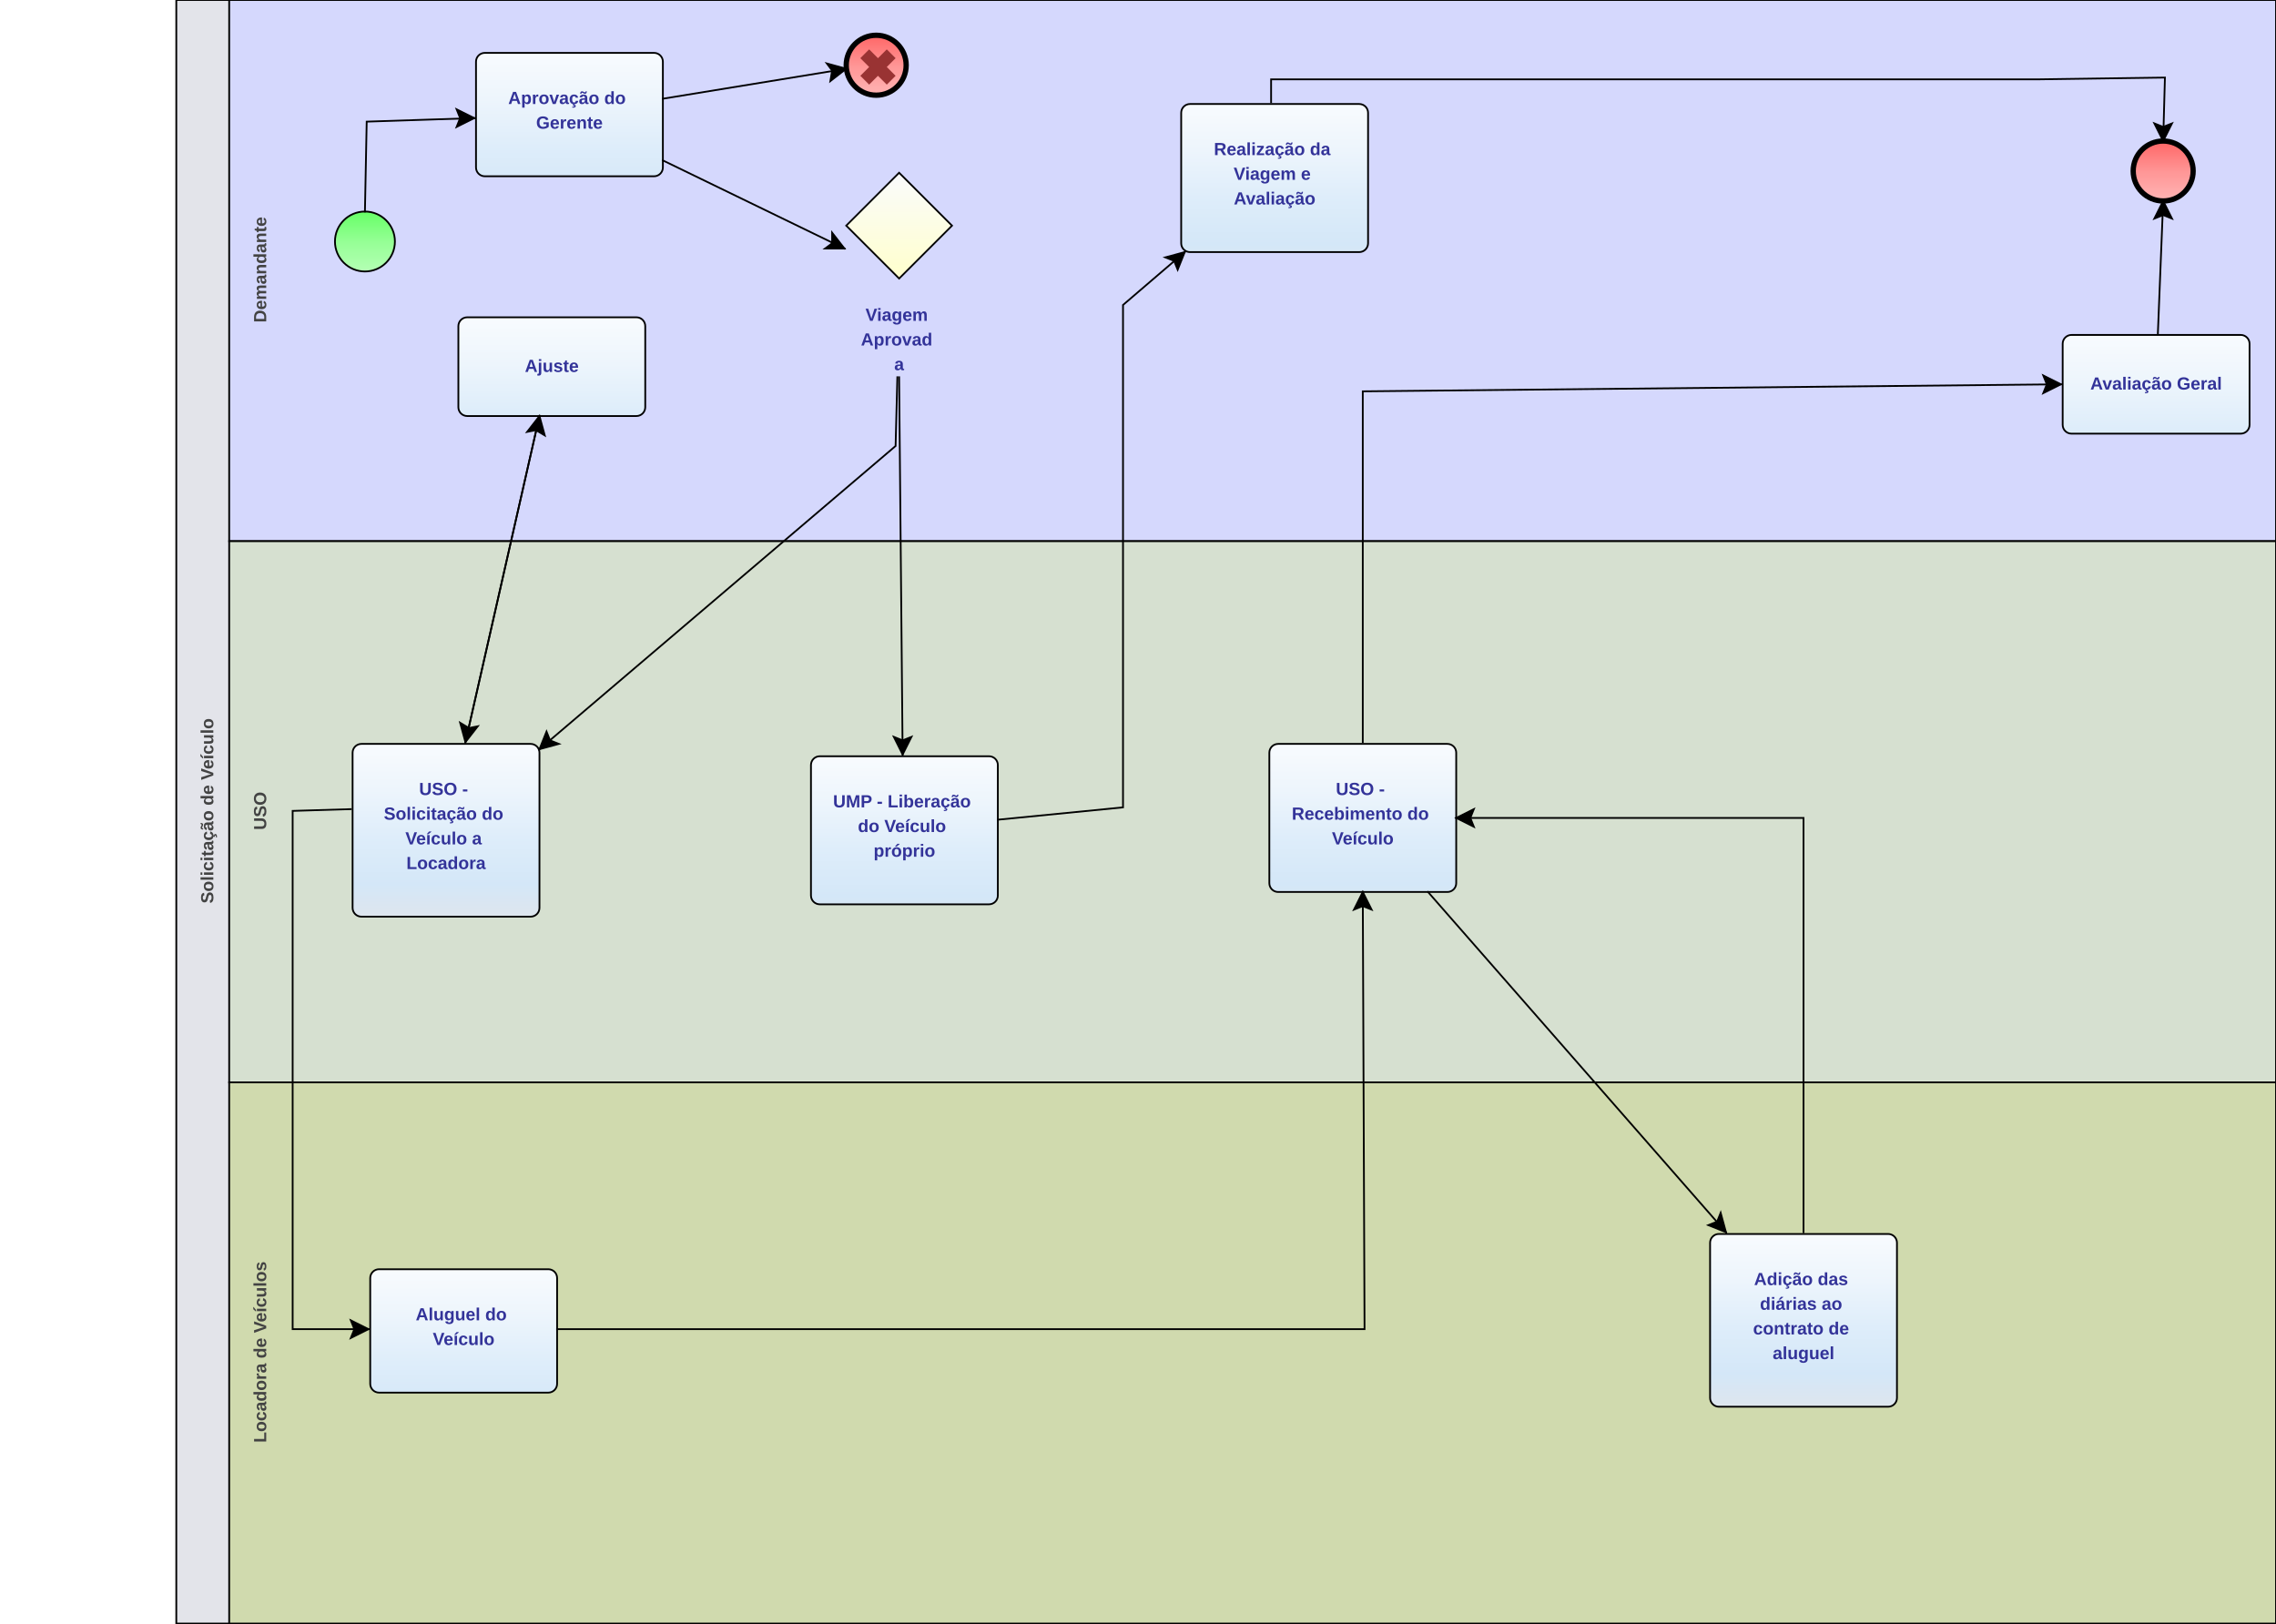
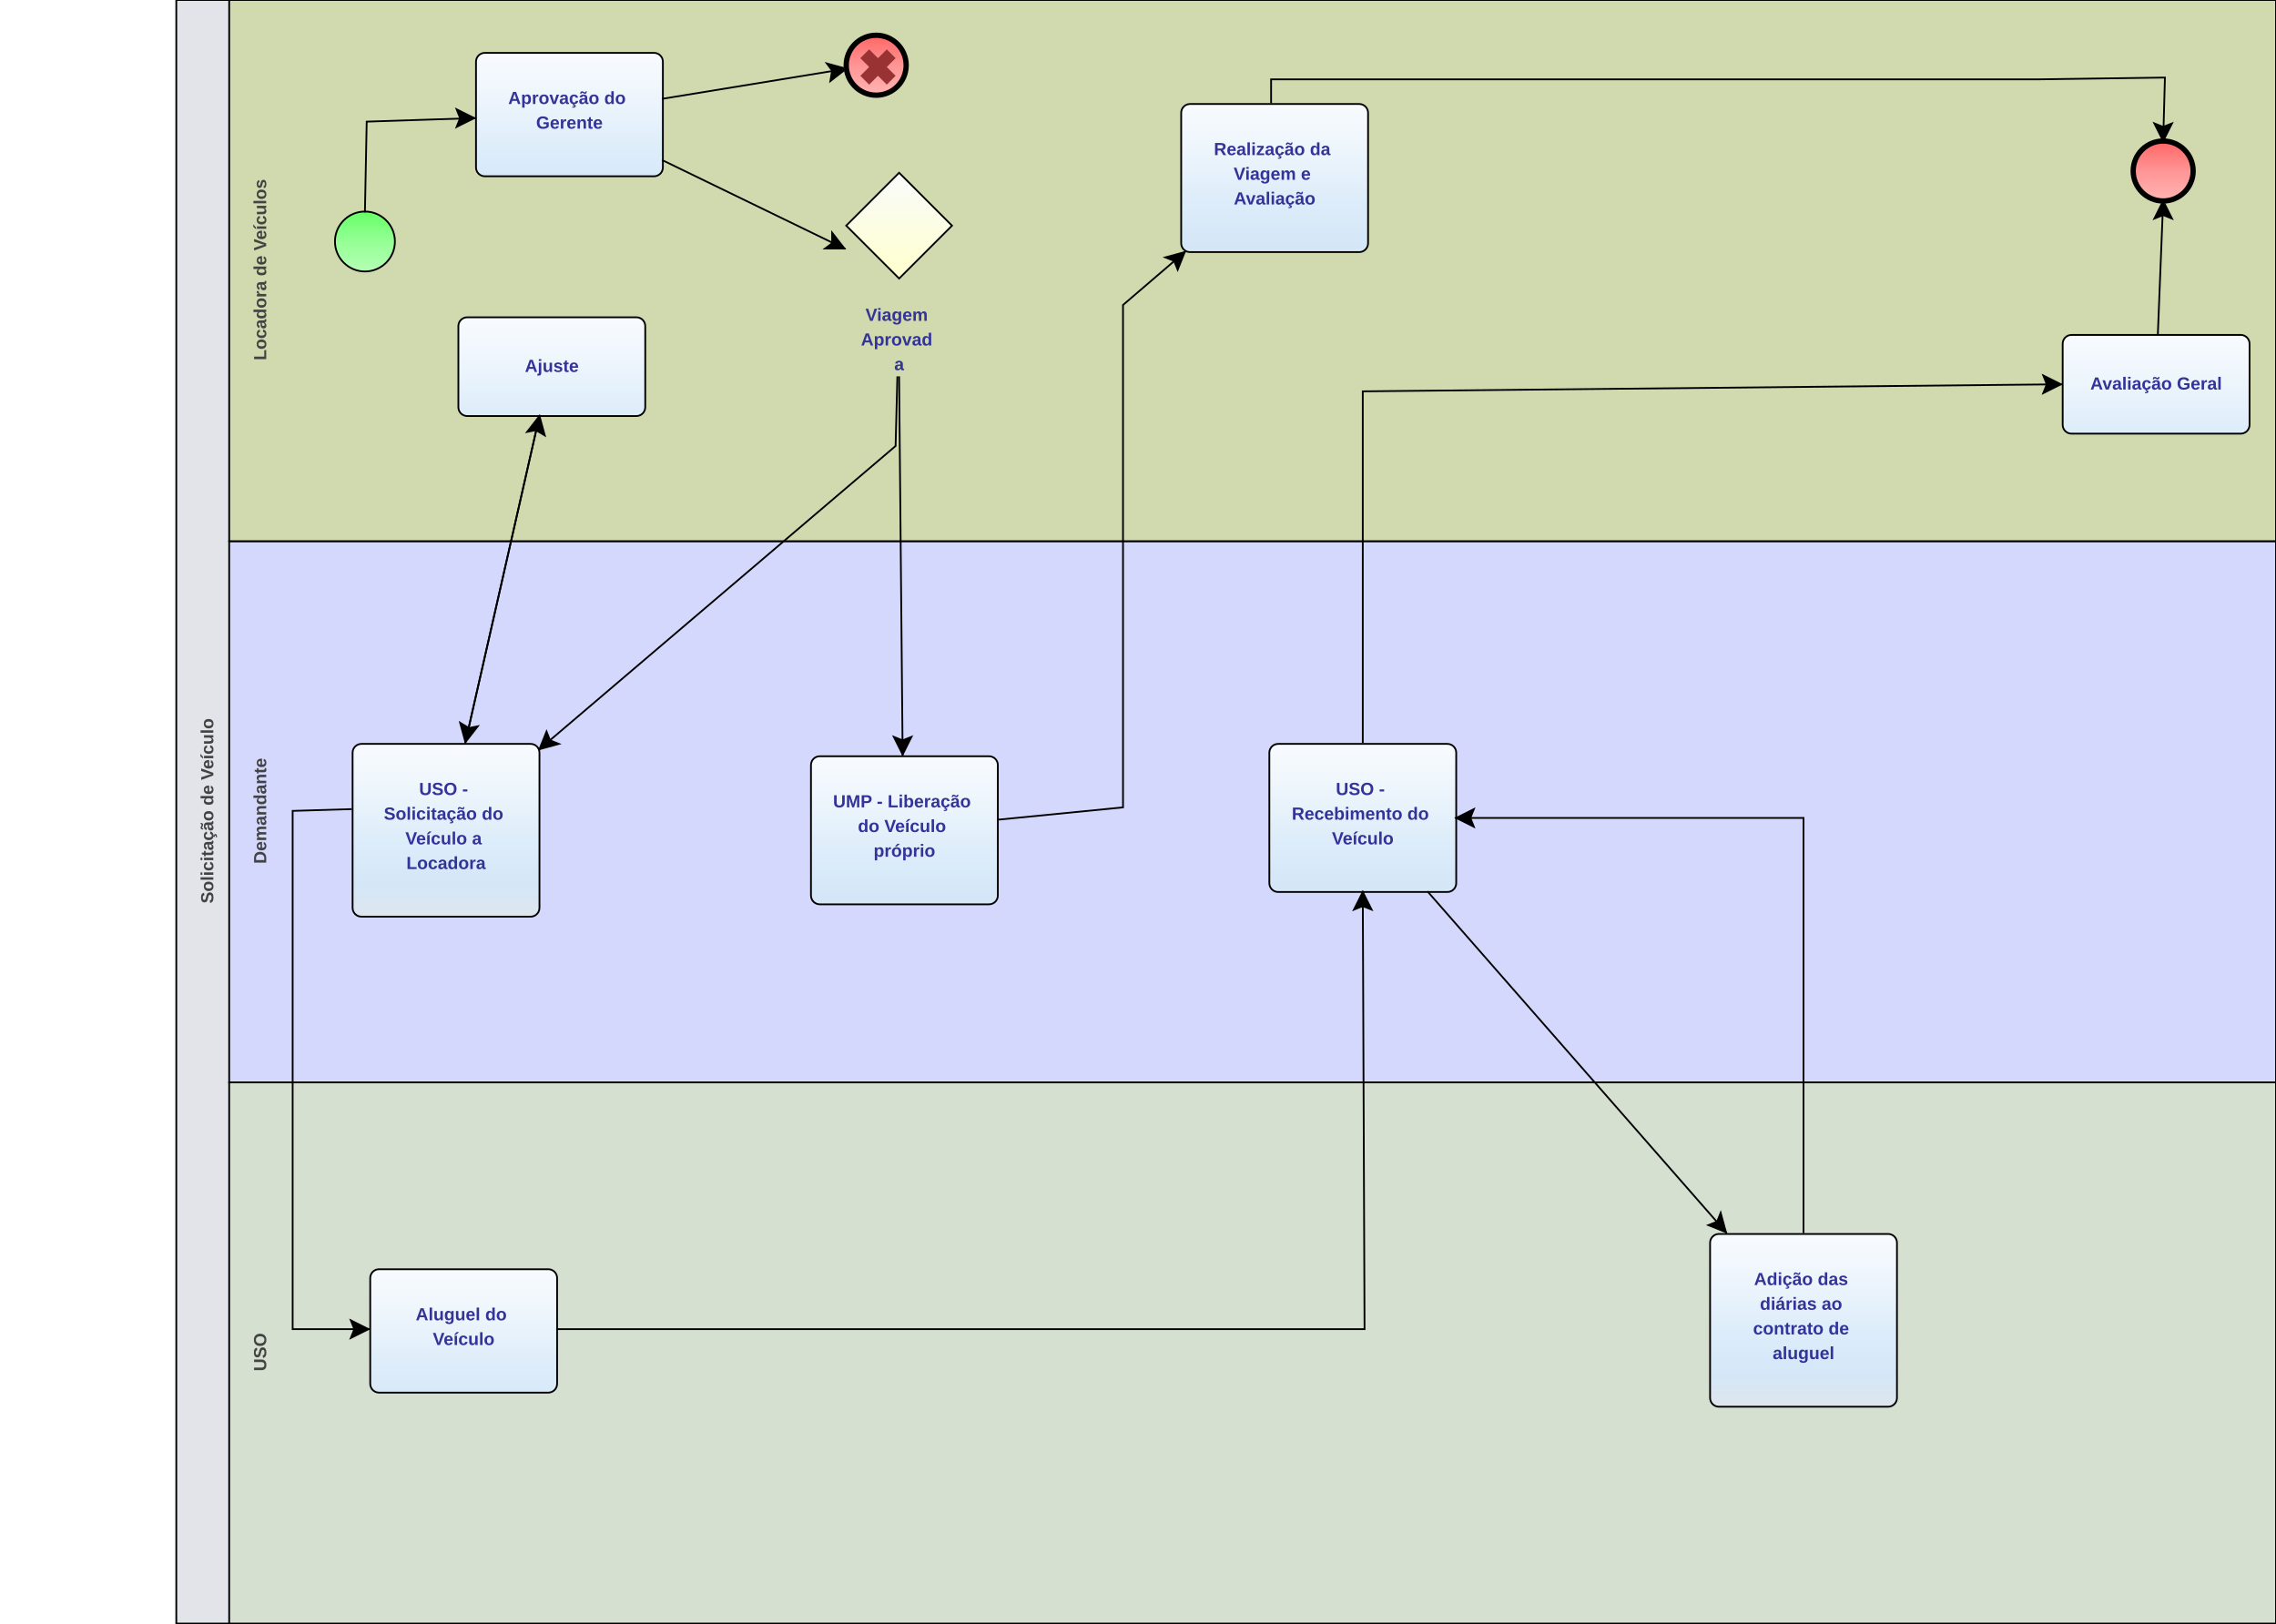
<svg xmlns="http://www.w3.org/2000/svg" xmlns:xlink="http://www.w3.org/1999/xlink" style="stroke-dasharray:none; shape-rendering:auto; font-family:'Arial'; text-rendering:auto; fill-opacity:1; color-interpolation:auto; color-rendering:auto; font-size:12; fill:black; stroke:black; image-rendering:auto; stroke-miterlimit:10; stroke-linecap:square; stroke-linejoin:miter; font-style:normal; stroke-width:1; stroke-dashoffset:0; font-weight:normal; stroke-opacity:1;" contentScriptType="text/ecmascript" preserveAspectRatio="xMidYMid meet" zoomAndPan="magnify" version="1.0" contentStyleType="text/css" xml:xlink="http://www.w3.org/1999/xlink" width="1291" height="921">
  <rect x="100" y="0" width="1191" height="921" ry="0" rx="0" style="stroke:#000000; fill:#E3E4EA" />
-   <rect x="130" y="0" width="1161" height="307" ry="0" rx="0" style="stroke:#000000; fill:#D5D8FD" />
-   <g componentSequence="6">
+   <rect x="130" y="307" width="1161" height="307" ry="0" rx="0" style="stroke:#000000; fill:#D5D8FD" />
+   <g componentSequence="4">
+     <text x="-460" y="137" transform="rotate(270)" text-anchor="middle" style="font-weight:bold;font-size:10px;stroke:none; fill:#434343">
+       <tspan dy="14" x="-460">Demandante</tspan>
+     </text>
+   </g>
+   <rect x="130" y="614" width="1161" height="307" ry="0" rx="0" style="stroke:#000000; fill:#D6E0D0" />
+   <g componentSequence="3">
+     <text x="-767" y="137" transform="rotate(270)" text-anchor="middle" style="font-weight:bold;font-size:10px;stroke:none; fill:#434343">
+       <tspan dy="14" x="-767">USO</tspan>
+     </text>
+   </g>
+   <rect x="130" y="0" width="1161" height="307" ry="0" rx="0" style="stroke:#000000; fill:#D0DAAE" />
+   <g componentSequence="2">
    <text x="-153" y="137" transform="rotate(270)" text-anchor="middle" style="font-weight:bold;font-size:10px;stroke:none; fill:#434343">
-       <tspan dy="14" x="-153">Demandante</tspan>
-     </text>
-   </g>
-   <rect x="130" y="307" width="1161" height="307" ry="0" rx="0" style="stroke:#000000; fill:#D6E0D0" />
-   <g componentSequence="5">
-     <text x="-460" y="137" transform="rotate(270)" text-anchor="middle" style="font-weight:bold;font-size:10px;stroke:none; fill:#434343">
-       <tspan dy="14" x="-460">USO</tspan>
-     </text>
-   </g>
-   <rect x="130" y="614" width="1161" height="307" ry="0" rx="0" style="stroke:#000000; fill:#D0DAAE" />
-   <g componentSequence="4">
-     <text x="-767" y="137" transform="rotate(270)" text-anchor="middle" style="font-weight:bold;font-size:10px;stroke:none; fill:#434343">
-       <tspan dy="14" x="-767">Locadora de Veículos</tspan>
-     </text>
-   </g>
-   <g componentSequence="3">
+       <tspan dy="14" x="-153">Locadora de Veículos</tspan>
+     </text>
+   </g>
+   <g componentSequence="1">
    <text x="-460" y="107" transform="rotate(270)" text-anchor="middle" style="font-weight:bold;font-size:10px;stroke:none; fill:#434343">
      <tspan dy="14" x="-460">Solicitação de Veículo</tspan>
    </text>
  </g>
  <g sequence="9">
-     <ellipse cx="207" cy="137" rx="17" ry="17" stroke-width="1" style="fill:url(#linearGradient66FF6696FF96B6FFB6_1273438045);" stroke="336633" />
+     <ellipse cx="207" cy="137" rx="17" ry="17" stroke-width="1" style="fill:url(#linearGradient66FF6696FF96B6FFB6_1669652958);" stroke="336633" />
  </g>
  <g sequence="10">
-     <rect x="270" y="30" width="106" height="70" ry="5" rx="5" style="fill:url(#linearGradientF8FBFEEDF5FCDEEDFAD4E7F8E2E5E9_1159784529);" stroke="191970" />
+     <rect x="270" y="30" width="106" height="70" ry="5" rx="5" style="fill:url(#linearGradientF8FBFEEDF5FCDEEDFAD4E7F8E2E5E9_1833112542);" stroke="191970" />
  </g>
  <g componentSequence="10">
    <text x="323" y="45" text-anchor="middle" style="font-weight:bold;font-size:10px;stroke:none; fill:#333399">
      <tspan dy="14" x="323">Aprovação do</tspan>
      <tspan dy="14" x="323">Gerente</tspan>
    </text>
  </g>
  <g sequence="12">
-     <polygon points=" 480 128 510 98 540 128 510 158 480 128" style="fill:url(#linearGradientFAFBFCFFFFCC_1092580397);" stroke="000000" />
+     <polygon points=" 480 128 510 98 540 128 510 158 480 128" style="fill:url(#linearGradientFAFBFCFFFFCC_1769769646);" stroke="000000" />
  </g>
  <g componentSequence="12">
    <text x="510" y="168" text-anchor="middle" style="font-weight:bold;font-size:10px;stroke:none; fill:#333399">
      <tspan dy="14" x="510">Viagem</tspan>
      <tspan dy="14" x="510">Aprovad</tspan>
      <tspan dy="14" x="510">a</tspan>
    </text>
  </g>
  <g sequence="14">
-     <rect x="200" y="422" width="106" height="98" ry="5" rx="5" style="fill:url(#linearGradientF8FBFEEDF5FCDEEDFAD4E7F8E2E5E9_69067370);" stroke="191970" />
+     <rect x="200" y="422" width="106" height="98" ry="5" rx="5" style="fill:url(#linearGradientF8FBFEEDF5FCDEEDFAD4E7F8E2E5E9_746461669);" stroke="191970" />
  </g>
  <g componentSequence="14">
    <text x="253" y="437" text-anchor="middle" style="font-weight:bold;font-size:10px;stroke:none; fill:#333399">
      <tspan dy="14" x="253">USO -</tspan>
      <tspan dy="14" x="253">Solicitação do</tspan>
      <tspan dy="14" x="253">Veículo a</tspan>
      <tspan dy="14" x="253">Locadora</tspan>
    </text>
  </g>
  <g sequence="15">
-     <rect x="460" y="429" width="106" height="84" ry="5" rx="5" style="fill:url(#linearGradientF8FBFEEDF5FCDEEDFAD4E7F8E2E5E9_2004031555);" stroke="191970" />
+     <rect x="460" y="429" width="106" height="84" ry="5" rx="5" style="fill:url(#linearGradientF8FBFEEDF5FCDEEDFAD4E7F8E2E5E9_1756403621);" stroke="191970" />
  </g>
  <g componentSequence="15">
    <text x="513" y="444" text-anchor="middle" style="font-weight:bold;font-size:10px;stroke:none; fill:#333399">
      <tspan dy="14" x="513">UMP - Liberação</tspan>
      <tspan dy="14" x="513">do Veículo</tspan>
      <tspan dy="14" x="513">próprio</tspan>
    </text>
  </g>
  <g sequence="16">
-     <rect x="210" y="720" width="106" height="70" ry="5" rx="5" style="fill:url(#linearGradientF8FBFEEDF5FCDEEDFAD4E7F8E2E5E9_903021724);" stroke="191970" />
+     <rect x="210" y="720" width="106" height="70" ry="5" rx="5" style="fill:url(#linearGradientF8FBFEEDF5FCDEEDFAD4E7F8E2E5E9_496546958);" stroke="191970" />
  </g>
  <g componentSequence="16">
    <text x="263" y="735" text-anchor="middle" style="font-weight:bold;font-size:10px;stroke:none; fill:#333399">
      <tspan dy="14" x="263">Aluguel do</tspan>
      <tspan dy="14" x="263">Veículo</tspan>
    </text>
  </g>
  <g sequence="17">
-     <ellipse cx="1227" cy="97" rx="17" ry="17" stroke-width="3" style="fill:url(#linearGradientFF6666FF9696FFB6B6_257400855);" stroke="993333" />
+     <ellipse cx="1227" cy="97" rx="17" ry="17" stroke-width="3" style="fill:url(#linearGradientFF6666FF9696FFB6B6_280781929);" stroke="993333" />
  </g>
  <g sequence="23">
-     <rect x="670" y="59" width="106" height="84" ry="5" rx="5" style="fill:url(#linearGradientF8FBFEEDF5FCDEEDFAD4E7F8E2E5E9_1681005861);" stroke="191970" />
+     <rect x="670" y="59" width="106" height="84" ry="5" rx="5" style="fill:url(#linearGradientF8FBFEEDF5FCDEEDFAD4E7F8E2E5E9_1280435882);" stroke="191970" />
  </g>
  <g componentSequence="23">
    <text x="723" y="74" text-anchor="middle" style="font-weight:bold;font-size:10px;stroke:none; fill:#333399">
      <tspan dy="14" x="723">Realização da</tspan>
      <tspan dy="14" x="723">Viagem e</tspan>
      <tspan dy="14" x="723">Avaliação</tspan>
    </text>
  </g>
  <g sequence="24">
-     <rect x="1170" y="190" width="106" height="56" ry="5" rx="5" style="fill:url(#linearGradientF8FBFEEDF5FCDEEDFAD4E7F8E2E5E9_200057056);" stroke="191970" />
+     <rect x="1170" y="190" width="106" height="56" ry="5" rx="5" style="fill:url(#linearGradientF8FBFEEDF5FCDEEDFAD4E7F8E2E5E9_540040506);" stroke="191970" />
  </g>
  <g componentSequence="24">
    <text x="1223" y="207" text-anchor="middle" style="font-weight:bold;font-size:10px;stroke:none; fill:#333399">
      <tspan dy="14" x="1223">Avaliação Geral</tspan>
    </text>
  </g>
  <g sequence="31">
-     <ellipse cx="497" cy="37" rx="17" ry="17" stroke-width="3" style="fill:url(#linearGradientFF6666FF9696FFB6B6_649507557);" stroke="993333" />
+     <ellipse cx="497" cy="37" rx="17" ry="17" stroke-width="3" style="fill:url(#linearGradientFF6666FF9696FFB6B6_2027200886);" stroke="993333" />
  </g>
  <g sequence="31">
    <polygon points=" 488 33 493 28 498 33 503 28 508 33 503 38 508 43 503 48 498 43 493 48 488 43 493 38" style="stroke:none; fill:#993333" />
  </g>
  <g sequence="36">
-     <rect x="720" y="422" width="106" height="84" ry="5" rx="5" style="fill:url(#linearGradientF8FBFEEDF5FCDEEDFAD4E7F8E2E5E9_341043516);" stroke="191970" />
+     <rect x="720" y="422" width="106" height="84" ry="5" rx="5" style="fill:url(#linearGradientF8FBFEEDF5FCDEEDFAD4E7F8E2E5E9_196611369);" stroke="191970" />
  </g>
  <g componentSequence="36">
    <text x="773" y="437" text-anchor="middle" style="font-weight:bold;font-size:10px;stroke:none; fill:#333399">
      <tspan dy="14" x="773">USO -</tspan>
      <tspan dy="14" x="773">Recebimento do</tspan>
      <tspan dy="14" x="773">Veículo</tspan>
    </text>
  </g>
  <g sequence="44">
-     <rect x="970" y="700" width="106" height="98" ry="5" rx="5" style="fill:url(#linearGradientF8FBFEEDF5FCDEEDFAD4E7F8E2E5E9_1618740646);" stroke="191970" />
+     <rect x="970" y="700" width="106" height="98" ry="5" rx="5" style="fill:url(#linearGradientF8FBFEEDF5FCDEEDFAD4E7F8E2E5E9_1210048066);" stroke="191970" />
  </g>
  <g componentSequence="44">
    <text x="1023" y="715" text-anchor="middle" style="font-weight:bold;font-size:10px;stroke:none; fill:#333399">
      <tspan dy="14" x="1023">Adição das</tspan>
      <tspan dy="14" x="1023">diárias ao</tspan>
      <tspan dy="14" x="1023">contrato de</tspan>
      <tspan dy="14" x="1023">aluguel</tspan>
    </text>
  </g>
  <g sequence="66">
-     <rect x="260" y="180" width="106" height="56" ry="5" rx="5" style="fill:url(#linearGradientF8FBFEEDF5FCDEEDFAD4E7F8E2E5E9_251220713);" stroke="191970" />
+     <rect x="260" y="180" width="106" height="56" ry="5" rx="5" style="fill:url(#linearGradientF8FBFEEDF5FCDEEDFAD4E7F8E2E5E9_1784976374);" stroke="191970" />
  </g>
  <g componentSequence="66">
    <text x="313" y="197" text-anchor="middle" style="font-weight:bold;font-size:10px;stroke:none; fill:#333399">
      <tspan dy="14" x="313">Ajuste</tspan>
    </text>
  </g>
  <g componentSequence="22">
    <text x="176" y="612" style="font-size:10px;font-weight:none;stroke:none; fill:#333399" text-anchor="left" />
  </g>
  <g componentSequence="27">
    <text x="438" y="116" style="font-size:10px;font-weight:none;stroke:none; fill:#333399" text-anchor="left" />
  </g>
  <g componentSequence="29">
    <text x="996" y="45" style="font-size:10px;font-weight:none;stroke:none; fill:#333399" text-anchor="left" />
  </g>
  <g componentSequence="41">
    <text x="1235" y="152" style="font-size:10px;font-weight:none;stroke:none; fill:#333399" text-anchor="left" />
  </g>
  <g componentSequence="48">
    <text x="224" y="69" style="font-size:10px;font-weight:none;stroke:none; fill:#333399" text-anchor="left" />
  </g>
  <g componentSequence="49">
    <text x="438" y="48" style="font-size:10px;font-weight:none;stroke:none; fill:#333399" text-anchor="left" />
  </g>
  <g componentSequence="50">
    <text x="432" y="326" style="font-size:10px;font-weight:none;stroke:none; fill:#333399" text-anchor="left" />
  </g>
  <g componentSequence="51">
    <text x="521" y="321" style="font-size:10px;font-weight:none;stroke:none; fill:#333399" text-anchor="left" />
  </g>
  <g componentSequence="52">
    <text x="647" y="328" style="font-size:10px;font-weight:none;stroke:none; fill:#333399" text-anchor="left" />
  </g>
  <g componentSequence="62">
    <text x="679" y="754" style="font-size:10px;font-weight:none;stroke:none; fill:#333399" text-anchor="left" />
  </g>
  <g componentSequence="63">
    <text x="882" y="221" style="font-size:10px;font-weight:none;stroke:none; fill:#333399" text-anchor="left" />
  </g>
  <g componentSequence="64">
    <text x="905" y="603" style="font-size:10px;font-weight:none;stroke:none; fill:#333399" text-anchor="left" />
  </g>
  <g componentSequence="65">
    <text x="1033" y="483" style="font-size:10px;font-weight:none;stroke:none; fill:#333399" text-anchor="left" />
  </g>
  <g componentSequence="67">
    <text x="295" y="329" style="font-size:10px;font-weight:none;stroke:none; fill:#333399" text-anchor="left" />
  </g>
  <g componentSequence="68">
    <text x="295" y="329" style="font-size:10px;font-weight:none;stroke:none; fill:#333399" text-anchor="left" />
  </g>
  <path style="fill:none; stroke:#000000;stroke-width:1" d="M207.0 120.0 L208.0 69.0 L269.0 67.0" />
  <polygon style="fill:#000000; stroke:#000000;" points=" 259 62 269 67 259 72 261 67" />
  <path style="fill:none; stroke:#000000;stroke-width:1" d="M376.0 91.0 L479.0 141.0" />
  <polygon style="fill:#000000; stroke:#000000;" points=" 472 132 479 141 468 141 472 138" />
  <path style="fill:none; stroke:#000000;stroke-width:1" d="M376.0 56.0 L480.0 39.0" />
  <polygon style="fill:#000000; stroke:#000000;" points=" 469 36 480 39 471 46 472 40" />
  <path style="fill:none; stroke:#000000;stroke-width:1" d="M509.0 214.0 L508.0 253.0 L306.0 425.0" />
  <polygon style="fill:#000000; stroke:#000000;" points=" 317 422 306 425 310 415 312 420" />
  <path style="fill:none; stroke:#000000;stroke-width:1" d="M510.0 214.0 L512.0 428.0" />
  <polygon style="fill:#000000; stroke:#000000;" points=" 517 418 512 428 507 418 512 420" />
  <path style="fill:none; stroke:#000000;stroke-width:1" d="M199.0 459.0 L199.0 459.0 L166.0 460.0 L166.0 754.0 L209.0 754.0" />
  <polygon style="fill:#000000; stroke:#000000;" points=" 199 749 209 754 199 759 201 754" />
  <path style="fill:none; stroke:#000000;stroke-width:1" d="M264.0 421.0 L306.0 236.0" />
  <polygon style="fill:#000000; stroke:#000000;" points=" 299 245 306 236 309 247 304 244" />
  <path style="fill:none; stroke:#000000;stroke-width:1" d="M306.0 236.0 L264.0 421.0" />
  <polygon style="fill:#000000; stroke:#000000;" points=" 271 412 264 421 261 410 266 413" />
  <path style="fill:none; stroke:#000000;stroke-width:1" d="M566.0 465.0 L637.0 458.0 L637.0 173.0 L672.0 143.0" />
  <polygon style="fill:#000000; stroke:#000000;" points=" 661 146 672 143 668 153 666 148" />
  <path style="fill:none; stroke:#000000;stroke-width:1" d="M316.0 754.0 L774.0 754.0 L773.0 506.0" />
  <polygon style="fill:#000000; stroke:#000000;" points=" 768 516 773 506 778 516 773 514" />
  <path style="fill:none; stroke:#000000;stroke-width:1" d="M721.0 58.0 L721.0 45.0 L781.0 45.0 L911.0 45.0 L1157.0 45.0 L1228.0 44.0 L1227.0 80.0" />
  <polygon style="fill:#000000; stroke:#000000;" points=" 1232 70 1227 80 1222 70 1227 72" />
  <path style="fill:none; stroke:#000000;stroke-width:1" d="M1224.0 189.0 L1227.0 114.0" />
  <polygon style="fill:#000000; stroke:#000000;" points=" 1222 124 1227 114 1232 124 1227 122" />
  <path style="fill:none; stroke:#000000;stroke-width:1" d="M773.0 421.0 L773.0 222.0 L1169.0 218.0" />
  <polygon style="fill:#000000; stroke:#000000;" points=" 1159 213 1169 218 1159 223 1161 218" />
  <path style="fill:none; stroke:#000000;stroke-width:1" d="M810.0 506.0 L979.0 699.0" />
  <polygon style="fill:#000000; stroke:#000000;" points=" 976 688 979 699 969 695 974 693" />
  <path style="fill:none; stroke:#000000;stroke-width:1" d="M1023.0 699.0 L1023.0 464.0 L826.0 464.0" />
  <polygon style="fill:#000000; stroke:#000000;" points=" 836 469 826 464 836 459 834 464" />
  <defs>
-     <linearGradient xlink:href="#linearGradient66FF6696FF96B6FFB6" id="linearGradient66FF6696FF96B6FFB6_1273438045" x1="0" y1="120.0" x2="0" y2="155.0" gradientUnits="userSpaceOnUse" xlink:type="simple" xlink:actuate="onLoad" xlink:show="other" />
+     <linearGradient xlink:href="#linearGradient66FF6696FF96B6FFB6" id="linearGradient66FF6696FF96B6FFB6_1669652958" x1="0" y1="120.0" x2="0" y2="155.0" gradientUnits="userSpaceOnUse" xlink:type="simple" xlink:actuate="onLoad" xlink:show="other" />
    <linearGradient id="linearGradient66FF6696FF96B6FFB6">
      <stop style="stop-color:#66FF66;stop-opacity:1;" offset="0.0" id="stop66FF66" />
      <stop style="stop-color:#96FF96;stop-opacity:1;" offset="0.5" id="stop96FF96" />
      <stop style="stop-color:#B6FFB6;stop-opacity:1;" offset="1.0" id="stopB6FFB6" />
    </linearGradient>
-     <linearGradient xlink:href="#linearGradientF8FBFEEDF5FCDEEDFAD4E7F8E2E5E9" id="linearGradientF8FBFEEDF5FCDEEDFAD4E7F8E2E5E9_1159784529" x1="0" y1="30.0" x2="0" y2="136.0" gradientUnits="userSpaceOnUse" xlink:type="simple" xlink:actuate="onLoad" xlink:show="other" />
+     <linearGradient xlink:href="#linearGradientF8FBFEEDF5FCDEEDFAD4E7F8E2E5E9" id="linearGradientF8FBFEEDF5FCDEEDFAD4E7F8E2E5E9_1833112542" x1="0" y1="30.0" x2="0" y2="136.0" gradientUnits="userSpaceOnUse" xlink:type="simple" xlink:actuate="onLoad" xlink:show="other" />
    <linearGradient id="linearGradientF8FBFEEDF5FCDEEDFAD4E7F8E2E5E9">
      <stop style="stop-color:#F8FBFE;stop-opacity:1;" offset="0.0" id="stopF8FBFE" />
      <stop style="stop-color:#EDF5FC;stop-opacity:1;" offset="0.25" id="stopEDF5FC" />
      <stop style="stop-color:#DEEDFA;stop-opacity:1;" offset="0.5" id="stopDEEDFA" />
      <stop style="stop-color:#D4E7F8;stop-opacity:1;" offset="0.75" id="stopD4E7F8" />
      <stop style="stop-color:#E2E5E9;stop-opacity:1;" offset="1.0" id="stopE2E5E9" />
    </linearGradient>
-     <linearGradient xlink:href="#linearGradientFAFBFCFFFFCC" id="linearGradientFAFBFCFFFFCC_1092580397" x1="0" y1="98.0" x2="0" y2="158.0" gradientUnits="userSpaceOnUse" xlink:type="simple" xlink:actuate="onLoad" xlink:show="other" />
+     <linearGradient xlink:href="#linearGradientFAFBFCFFFFCC" id="linearGradientFAFBFCFFFFCC_1769769646" x1="0" y1="98.0" x2="0" y2="158.0" gradientUnits="userSpaceOnUse" xlink:type="simple" xlink:actuate="onLoad" xlink:show="other" />
    <linearGradient id="linearGradientFAFBFCFFFFCC">
      <stop style="stop-color:#FAFBFC;stop-opacity:1;" offset="0.0" id="stopFAFBFC" />
      <stop style="stop-color:#FFFFCC;stop-opacity:1;" offset="1.0" id="stopFFFFCC" />
    </linearGradient>
-     <linearGradient xlink:href="#linearGradientF8FBFEEDF5FCDEEDFAD4E7F8E2E5E9" id="linearGradientF8FBFEEDF5FCDEEDFAD4E7F8E2E5E9_69067370" x1="0" y1="422.0" x2="0" y2="528.0" gradientUnits="userSpaceOnUse" xlink:type="simple" xlink:actuate="onLoad" xlink:show="other" />
-     <linearGradient xlink:href="#linearGradientF8FBFEEDF5FCDEEDFAD4E7F8E2E5E9" id="linearGradientF8FBFEEDF5FCDEEDFAD4E7F8E2E5E9_2004031555" x1="0" y1="429.0" x2="0" y2="535.0" gradientUnits="userSpaceOnUse" xlink:type="simple" xlink:actuate="onLoad" xlink:show="other" />
-     <linearGradient xlink:href="#linearGradientF8FBFEEDF5FCDEEDFAD4E7F8E2E5E9" id="linearGradientF8FBFEEDF5FCDEEDFAD4E7F8E2E5E9_903021724" x1="0" y1="720.0" x2="0" y2="826.0" gradientUnits="userSpaceOnUse" xlink:type="simple" xlink:actuate="onLoad" xlink:show="other" />
-     <linearGradient xlink:href="#linearGradientFF6666FF9696FFB6B6" id="linearGradientFF6666FF9696FFB6B6_257400855" x1="0" y1="80.0" x2="0" y2="115.0" gradientUnits="userSpaceOnUse" xlink:type="simple" xlink:actuate="onLoad" xlink:show="other" />
+     <linearGradient xlink:href="#linearGradientF8FBFEEDF5FCDEEDFAD4E7F8E2E5E9" id="linearGradientF8FBFEEDF5FCDEEDFAD4E7F8E2E5E9_746461669" x1="0" y1="422.0" x2="0" y2="528.0" gradientUnits="userSpaceOnUse" xlink:type="simple" xlink:actuate="onLoad" xlink:show="other" />
+     <linearGradient xlink:href="#linearGradientF8FBFEEDF5FCDEEDFAD4E7F8E2E5E9" id="linearGradientF8FBFEEDF5FCDEEDFAD4E7F8E2E5E9_1756403621" x1="0" y1="429.0" x2="0" y2="535.0" gradientUnits="userSpaceOnUse" xlink:type="simple" xlink:actuate="onLoad" xlink:show="other" />
+     <linearGradient xlink:href="#linearGradientF8FBFEEDF5FCDEEDFAD4E7F8E2E5E9" id="linearGradientF8FBFEEDF5FCDEEDFAD4E7F8E2E5E9_496546958" x1="0" y1="720.0" x2="0" y2="826.0" gradientUnits="userSpaceOnUse" xlink:type="simple" xlink:actuate="onLoad" xlink:show="other" />
+     <linearGradient xlink:href="#linearGradientFF6666FF9696FFB6B6" id="linearGradientFF6666FF9696FFB6B6_280781929" x1="0" y1="80.0" x2="0" y2="115.0" gradientUnits="userSpaceOnUse" xlink:type="simple" xlink:actuate="onLoad" xlink:show="other" />
    <linearGradient id="linearGradientFF6666FF9696FFB6B6">
      <stop style="stop-color:#FF6666;stop-opacity:1;" offset="0.0" id="stopFF6666" />
      <stop style="stop-color:#FF9696;stop-opacity:1;" offset="0.5" id="stopFF9696" />
      <stop style="stop-color:#FFB6B6;stop-opacity:1;" offset="1.0" id="stopFFB6B6" />
    </linearGradient>
-     <linearGradient xlink:href="#linearGradientF8FBFEEDF5FCDEEDFAD4E7F8E2E5E9" id="linearGradientF8FBFEEDF5FCDEEDFAD4E7F8E2E5E9_1681005861" x1="0" y1="59.0" x2="0" y2="165.0" gradientUnits="userSpaceOnUse" xlink:type="simple" xlink:actuate="onLoad" xlink:show="other" />
-     <linearGradient xlink:href="#linearGradientF8FBFEEDF5FCDEEDFAD4E7F8E2E5E9" id="linearGradientF8FBFEEDF5FCDEEDFAD4E7F8E2E5E9_200057056" x1="0" y1="190.0" x2="0" y2="296.0" gradientUnits="userSpaceOnUse" xlink:type="simple" xlink:actuate="onLoad" xlink:show="other" />
-     <linearGradient xlink:href="#linearGradientFF6666FF9696FFB6B6" id="linearGradientFF6666FF9696FFB6B6_649507557" x1="0" y1="20.0" x2="0" y2="55.0" gradientUnits="userSpaceOnUse" xlink:type="simple" xlink:actuate="onLoad" xlink:show="other" />
-     <linearGradient xlink:href="#linearGradientF8FBFEEDF5FCDEEDFAD4E7F8E2E5E9" id="linearGradientF8FBFEEDF5FCDEEDFAD4E7F8E2E5E9_341043516" x1="0" y1="422.0" x2="0" y2="528.0" gradientUnits="userSpaceOnUse" xlink:type="simple" xlink:actuate="onLoad" xlink:show="other" />
-     <linearGradient xlink:href="#linearGradientF8FBFEEDF5FCDEEDFAD4E7F8E2E5E9" id="linearGradientF8FBFEEDF5FCDEEDFAD4E7F8E2E5E9_1618740646" x1="0" y1="700.0" x2="0" y2="806.0" gradientUnits="userSpaceOnUse" xlink:type="simple" xlink:actuate="onLoad" xlink:show="other" />
-     <linearGradient xlink:href="#linearGradientF8FBFEEDF5FCDEEDFAD4E7F8E2E5E9" id="linearGradientF8FBFEEDF5FCDEEDFAD4E7F8E2E5E9_251220713" x1="0" y1="180.0" x2="0" y2="286.0" gradientUnits="userSpaceOnUse" xlink:type="simple" xlink:actuate="onLoad" xlink:show="other" />
+     <linearGradient xlink:href="#linearGradientF8FBFEEDF5FCDEEDFAD4E7F8E2E5E9" id="linearGradientF8FBFEEDF5FCDEEDFAD4E7F8E2E5E9_1280435882" x1="0" y1="59.0" x2="0" y2="165.0" gradientUnits="userSpaceOnUse" xlink:type="simple" xlink:actuate="onLoad" xlink:show="other" />
+     <linearGradient xlink:href="#linearGradientF8FBFEEDF5FCDEEDFAD4E7F8E2E5E9" id="linearGradientF8FBFEEDF5FCDEEDFAD4E7F8E2E5E9_540040506" x1="0" y1="190.0" x2="0" y2="296.0" gradientUnits="userSpaceOnUse" xlink:type="simple" xlink:actuate="onLoad" xlink:show="other" />
+     <linearGradient xlink:href="#linearGradientFF6666FF9696FFB6B6" id="linearGradientFF6666FF9696FFB6B6_2027200886" x1="0" y1="20.0" x2="0" y2="55.0" gradientUnits="userSpaceOnUse" xlink:type="simple" xlink:actuate="onLoad" xlink:show="other" />
+     <linearGradient xlink:href="#linearGradientF8FBFEEDF5FCDEEDFAD4E7F8E2E5E9" id="linearGradientF8FBFEEDF5FCDEEDFAD4E7F8E2E5E9_196611369" x1="0" y1="422.0" x2="0" y2="528.0" gradientUnits="userSpaceOnUse" xlink:type="simple" xlink:actuate="onLoad" xlink:show="other" />
+     <linearGradient xlink:href="#linearGradientF8FBFEEDF5FCDEEDFAD4E7F8E2E5E9" id="linearGradientF8FBFEEDF5FCDEEDFAD4E7F8E2E5E9_1210048066" x1="0" y1="700.0" x2="0" y2="806.0" gradientUnits="userSpaceOnUse" xlink:type="simple" xlink:actuate="onLoad" xlink:show="other" />
+     <linearGradient xlink:href="#linearGradientF8FBFEEDF5FCDEEDFAD4E7F8E2E5E9" id="linearGradientF8FBFEEDF5FCDEEDFAD4E7F8E2E5E9_1784976374" x1="0" y1="180.0" x2="0" y2="286.0" gradientUnits="userSpaceOnUse" xlink:type="simple" xlink:actuate="onLoad" xlink:show="other" />
  </defs>
</svg>
